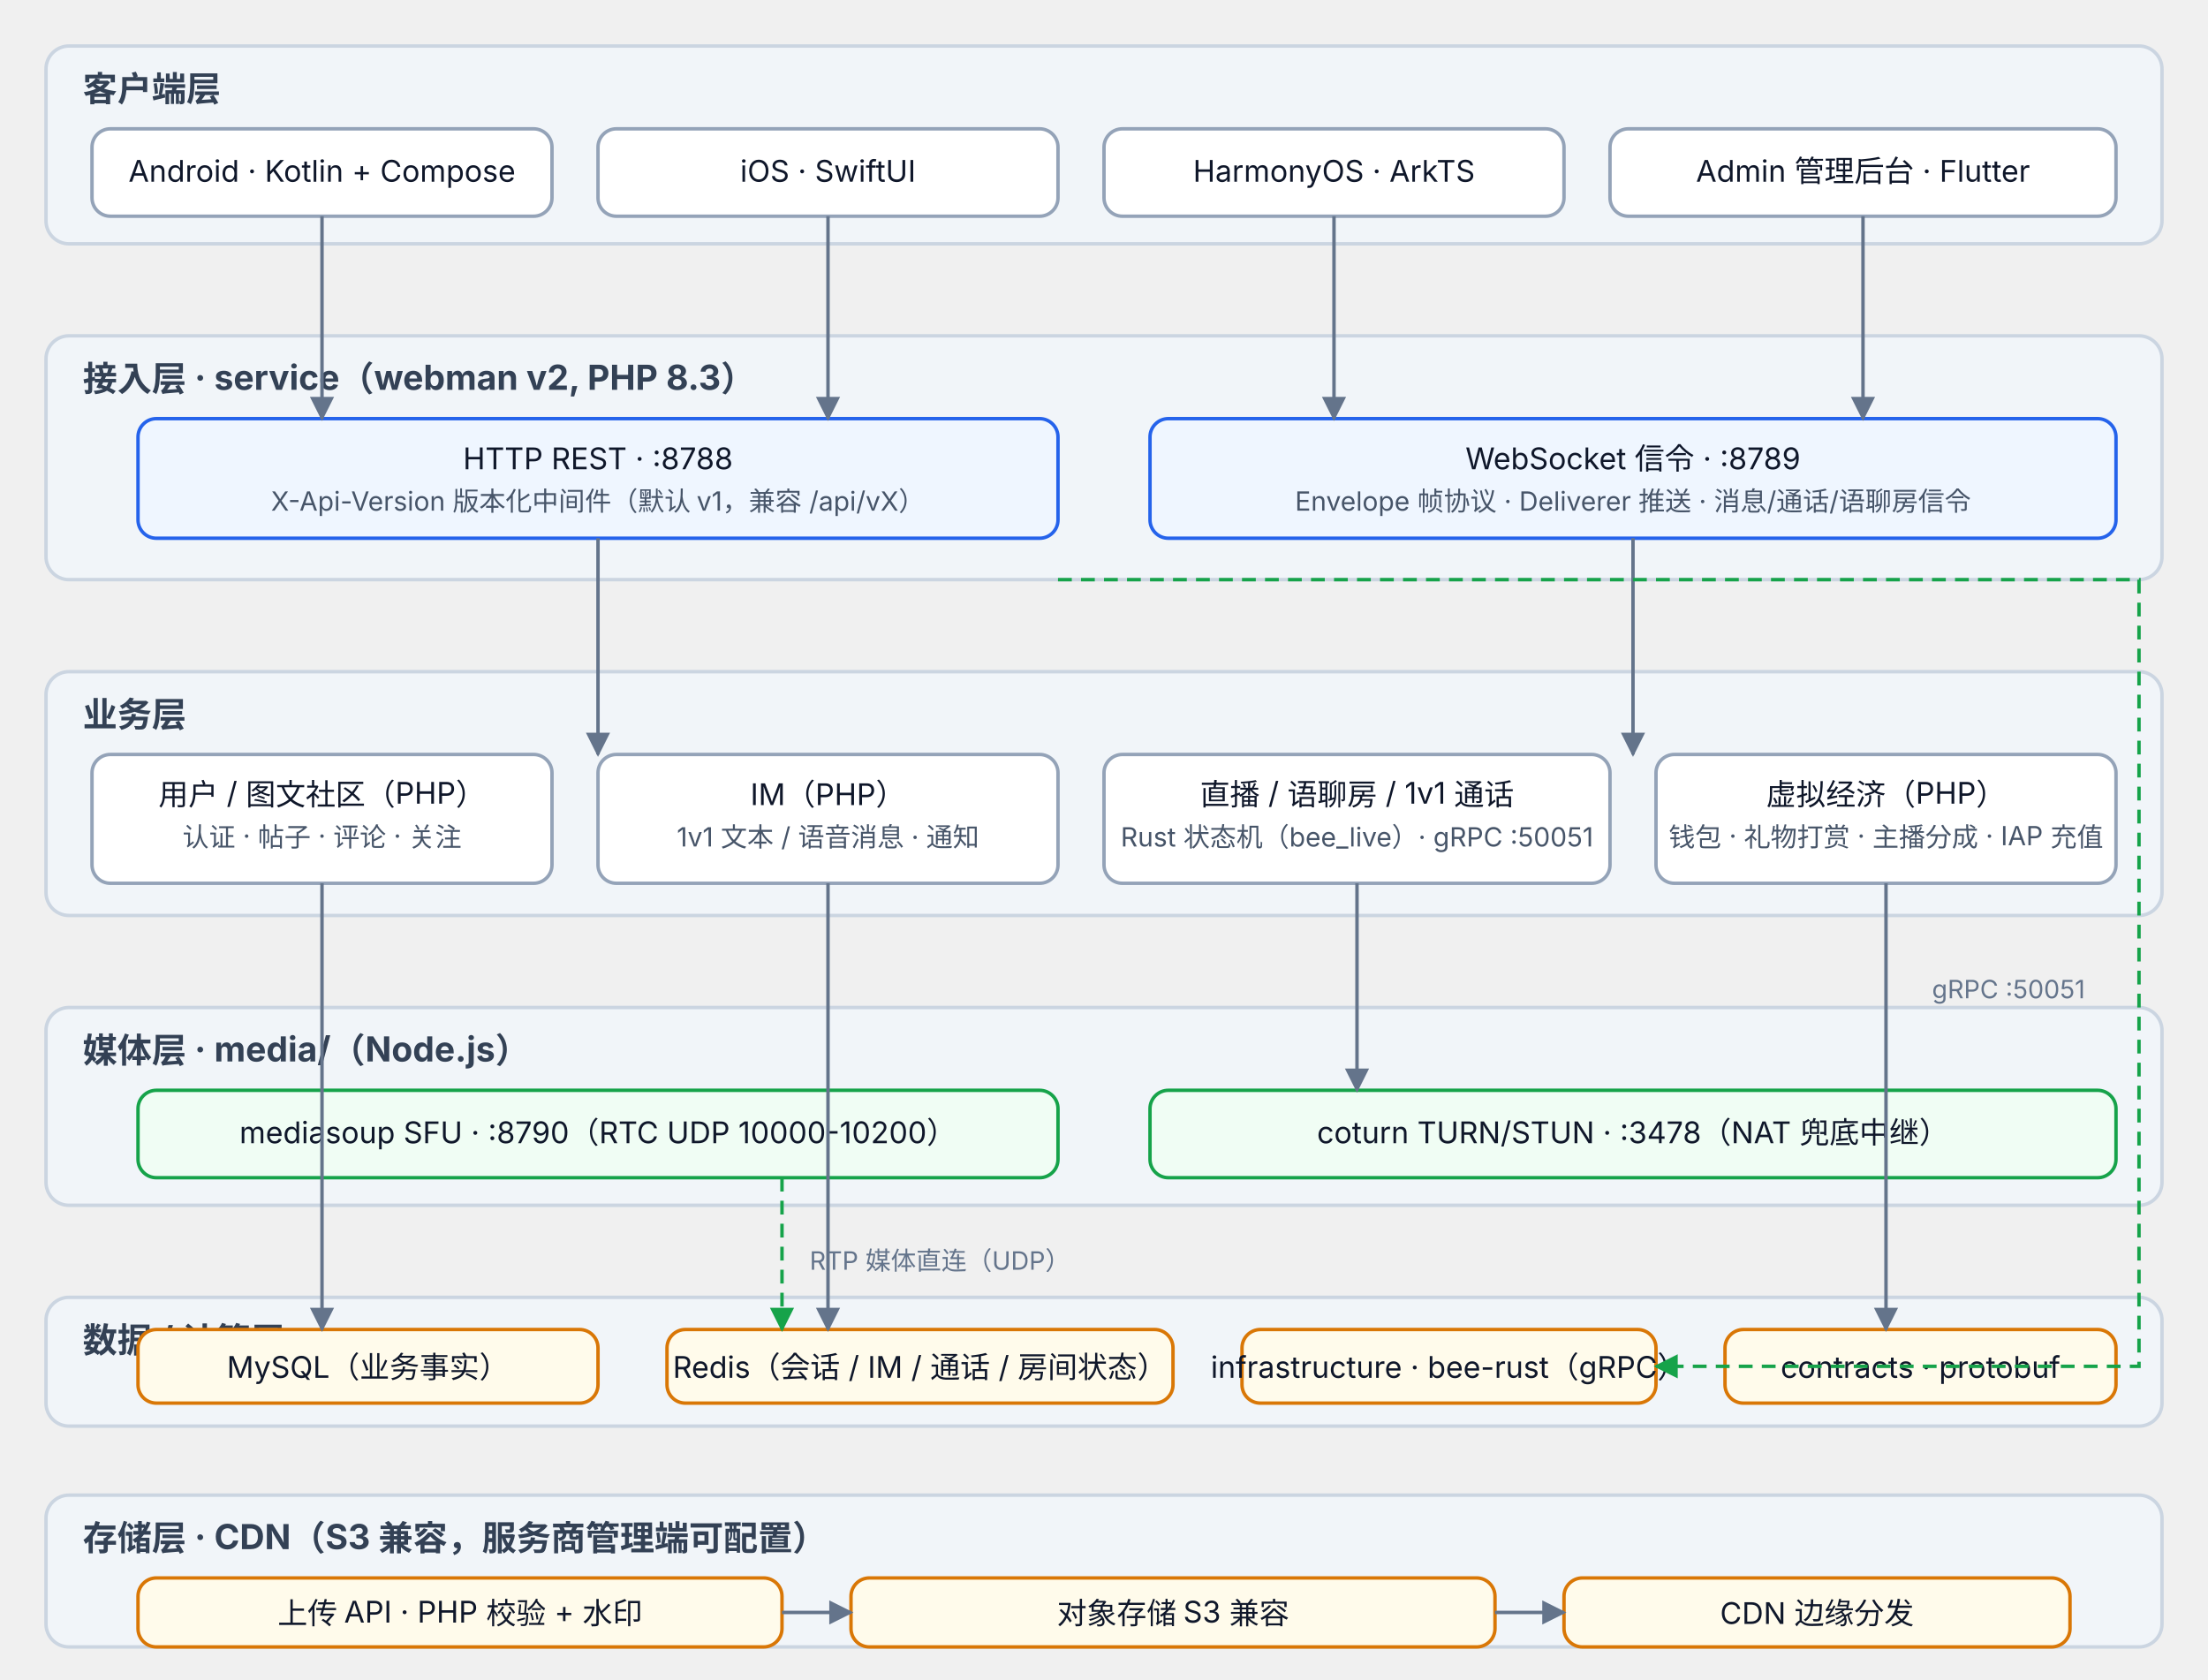
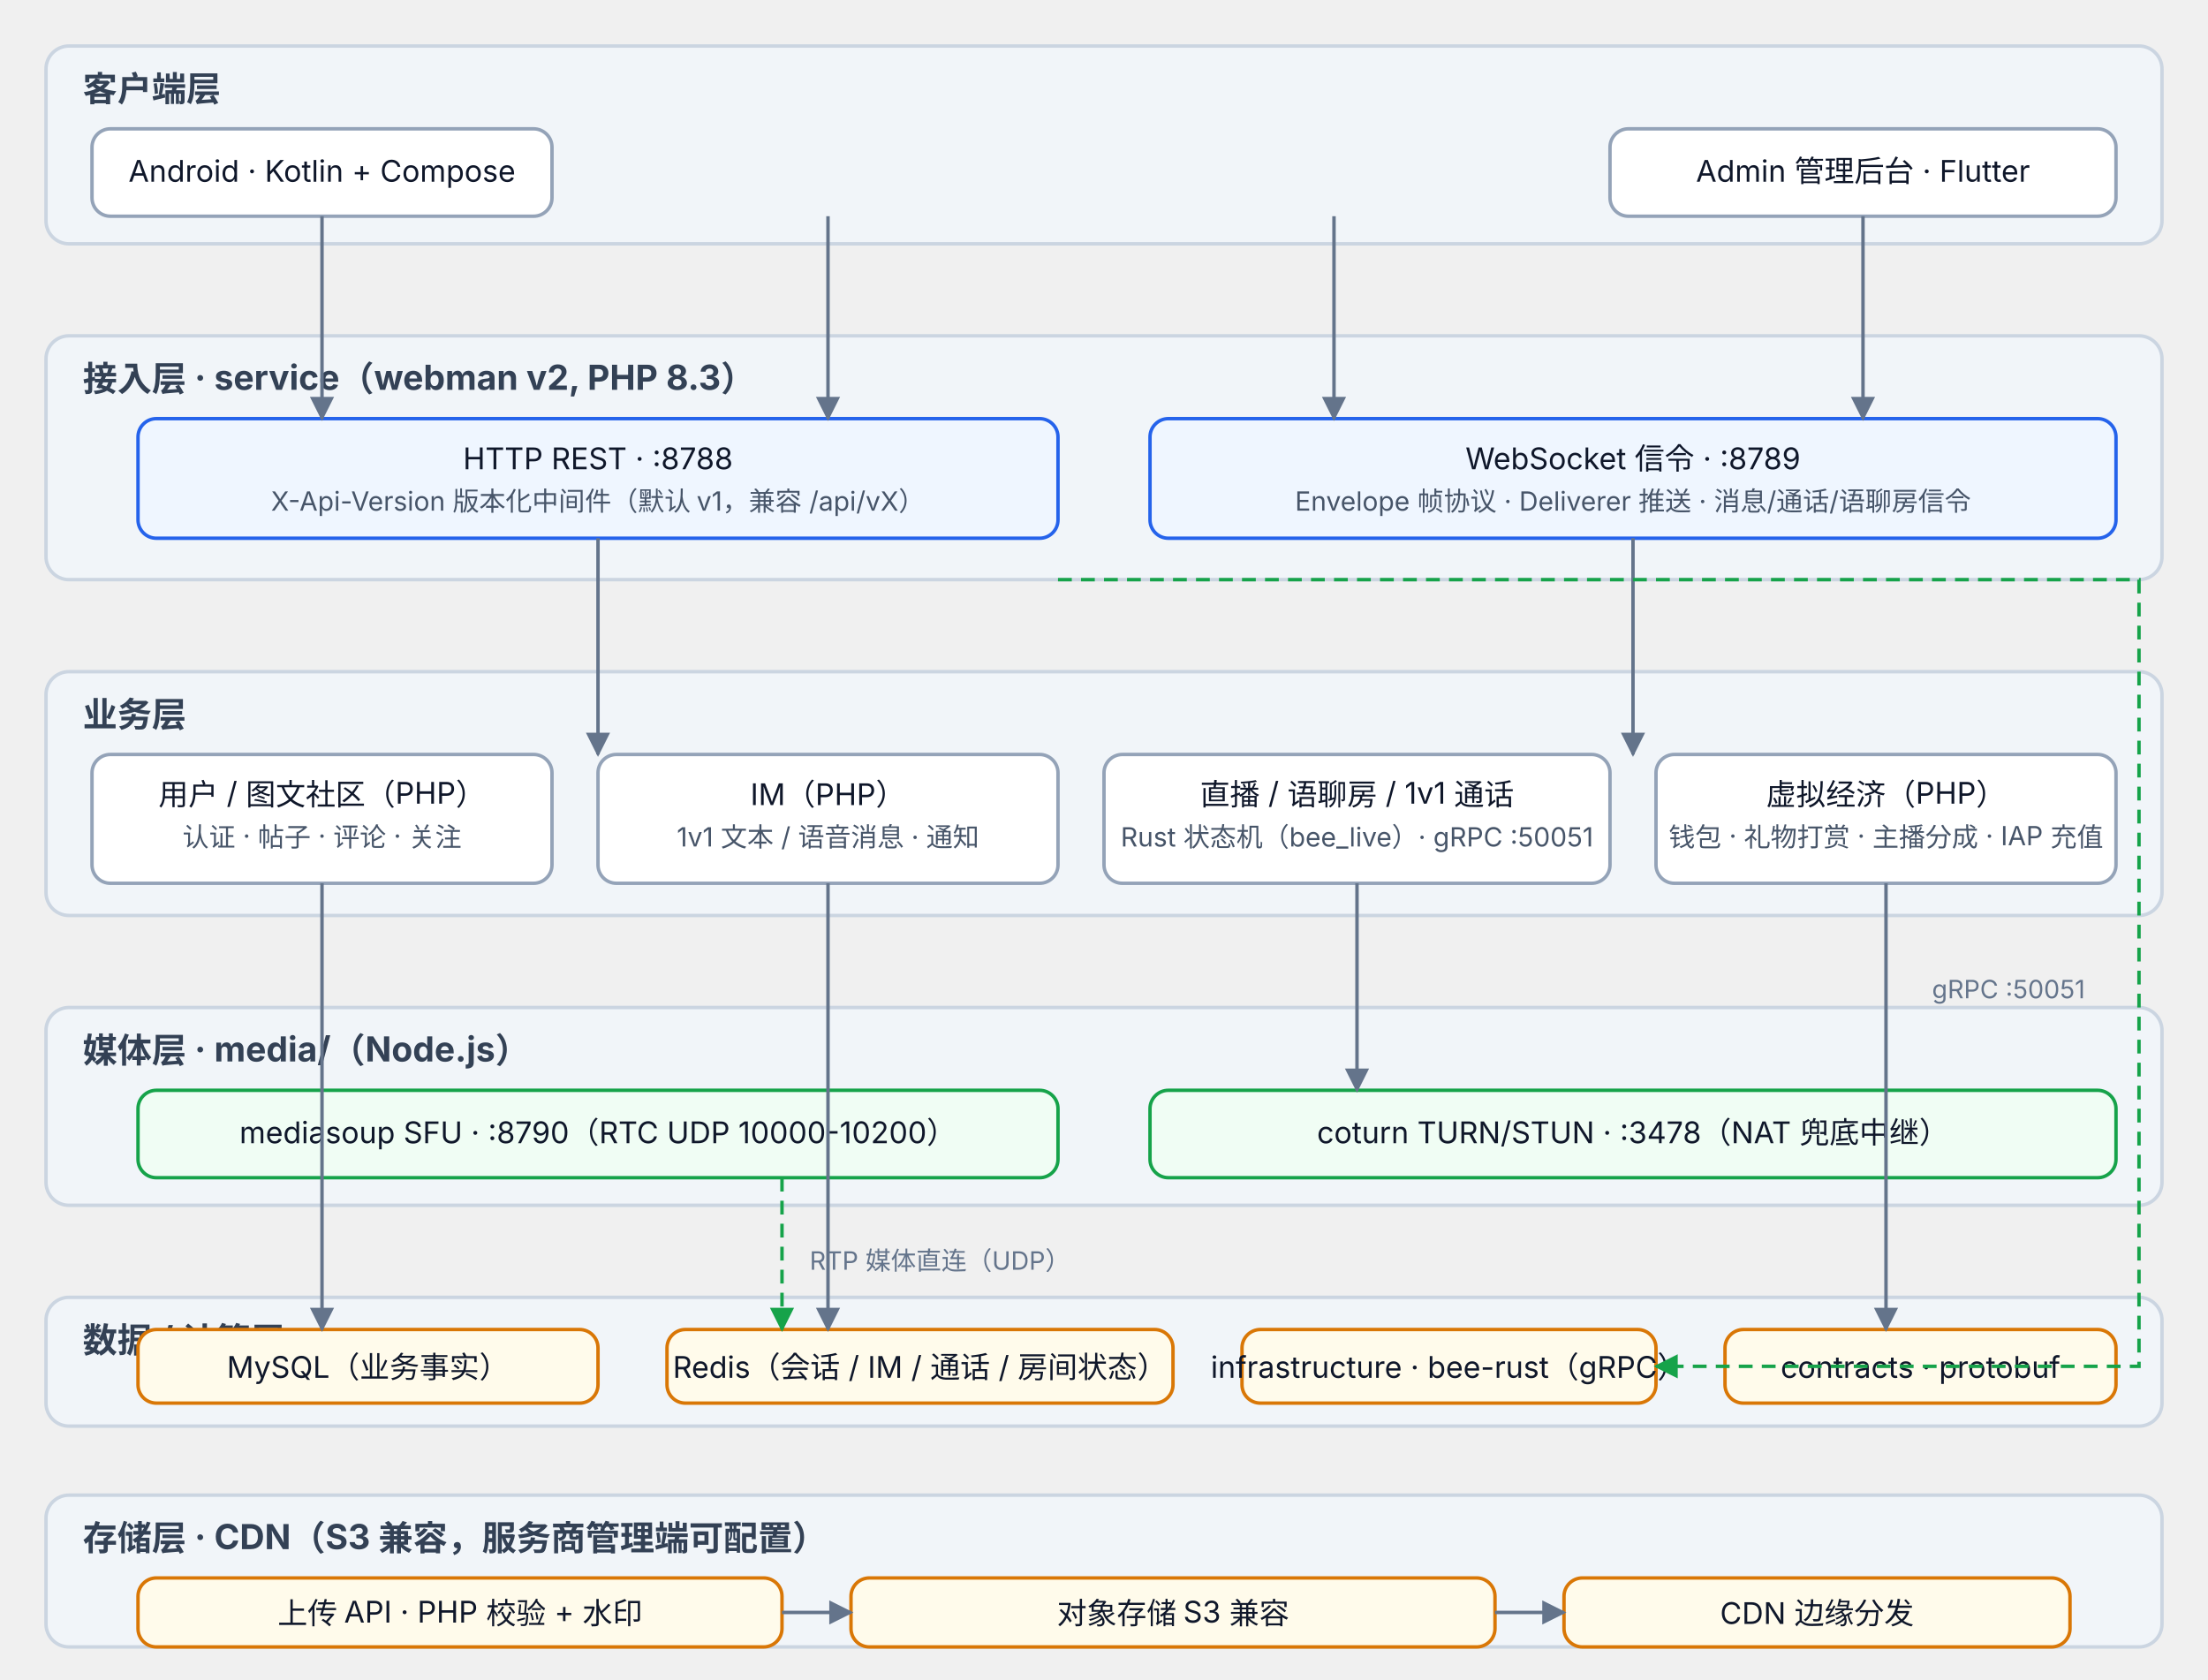
<svg xmlns="http://www.w3.org/2000/svg" viewBox="0 0 960 730" width="100%" font-family="system-ui, -apple-system, 'Segoe UI', 'PingFang SC', 'Microsoft YaHei', sans-serif">
  <defs>
    <marker id="arr" viewBox="0 0 10 10" refX="9" refY="5" markerWidth="7" markerHeight="7" orient="auto-start-reverse">
      <path d="M 0 0 L 10 5 L 0 10 z" fill="#64748b" />
    </marker>
    <marker id="arrg" viewBox="0 0 10 10" refX="9" refY="5" markerWidth="7" markerHeight="7" orient="auto-start-reverse">
      <path d="M 0 0 L 10 5 L 0 10 z" fill="#16a34a" />
    </marker>
  </defs>
  <style>
    .layer { fill: #f1f5f9; stroke: #cbd5e1; stroke-width: 1.5; rx: 10 }
    .box   { fill: #ffffff; stroke: #94a3b8; stroke-width: 1.5; rx: 8 }
    .boxb  { fill: #eff6ff; stroke: #2563eb; stroke-width: 1.5; rx: 8 }
    .boxg  { fill: #f0fdf4; stroke: #16a34a; stroke-width: 1.5; rx: 8 }
    .boxy  { fill: #fffbeb; stroke: #d97706; stroke-width: 1.5; rx: 8 }
    .lt    { font-size: 15px; font-weight: 700; fill: #334155 }
    .t     { font-size: 13px; fill: #0f172a; text-anchor: middle }
    .ts    { font-size: 11.5px; fill: #475569; text-anchor: middle }
    .edge  { stroke: #64748b; stroke-width: 1.5; fill: none; marker-end: url(#arr) }
    .edgeg { stroke: #16a34a; stroke-width: 1.5; fill: none; stroke-dasharray: 6 4; marker-end: url(#arrg) }
    .el    { font-size: 11px; fill: #64748b }
  </style>
  <g>
    <rect class="layer" x="20" y="20" width="920" height="86" />
    <text class="lt" x="36" y="44">客户端层</text>
    <rect class="box" x="40" y="56" width="200" height="38" />
    <text class="t" x="140" y="79">Android · Kotlin + Compose</text>
-     <rect class="box" x="260" y="56" width="200" height="38" />
-     <text class="t" x="360" y="79">iOS · SwiftUI</text>
-     <rect class="box" x="480" y="56" width="200" height="38" />
-     <text class="t" x="580" y="79">HarmonyOS · ArkTS</text>
    <rect class="box" x="700" y="56" width="220" height="38" />
    <text class="t" x="810" y="79">Admin 管理后台 · Flutter</text>
  </g>
  <g>
    <rect class="layer" x="20" y="146" width="920" height="106" />
    <text class="lt" x="36" y="170">接入层 · service（webman v2, PHP 8.3）</text>
    <rect class="boxb" x="60" y="182" width="400" height="52" />
    <text class="t" x="260" y="204">HTTP REST · :8788</text>
    <text class="ts" x="260" y="222">X-Api-Version 版本化中间件（默认 v1，兼容 /api/vX）</text>
    <rect class="boxb" x="500" y="182" width="420" height="52" />
    <text class="t" x="710" y="204">WebSocket 信令 · :8789</text>
    <text class="ts" x="710" y="222">Envelope 帧协议 · Deliverer 推送 · 消息/通话/语聊房信令</text>
  </g>
  <g>
    <rect class="layer" x="20" y="292" width="920" height="106" />
    <text class="lt" x="36" y="316">业务层</text>
    <rect class="box" x="40" y="328" width="200" height="56" />
    <text class="t" x="140" y="350">用户 / 图文社区（PHP）</text>
    <text class="ts" x="140" y="368">认证 · 帖子 · 评论 · 关注</text>
    <rect class="box" x="260" y="328" width="200" height="56" />
    <text class="t" x="360" y="350">IM（PHP）</text>
    <text class="ts" x="360" y="368">1v1 文本 / 语音消息 · 通知</text>
    <rect class="box" x="480" y="328" width="220" height="56" />
    <text class="t" x="590" y="350">直播 / 语聊房 / 1v1 通话</text>
    <text class="ts" x="590" y="368">Rust 状态机（bee_live）· gRPC :50051</text>
    <rect class="box" x="720" y="328" width="200" height="56" />
    <text class="t" x="820" y="350">虚拟经济（PHP）</text>
    <text class="ts" x="820" y="368">钱包 · 礼物打赏 · 主播分成 · IAP 充值</text>
  </g>
  <g>
    <rect class="layer" x="20" y="438" width="920" height="86" />
    <text class="lt" x="36" y="462">媒体层 · media/（Node.js）</text>
    <rect class="boxg" x="60" y="474" width="400" height="38" />
    <text class="t" x="260" y="497">mediasoup SFU · :8790（RTC UDP 10000-10200）</text>
    <rect class="boxg" x="500" y="474" width="420" height="38" />
    <text class="t" x="710" y="497">coturn TURN/STUN · :3478（NAT 兜底中继）</text>
  </g>
  <g>
    <rect class="layer" x="20" y="564" width="920" height="56" />
    <text class="lt" x="36" y="588">数据 / 计算层</text>
    <rect class="boxy" x="60" y="578" width="200" height="32" />
    <text class="t" x="160" y="599">MySQL（业务事实）</text>
    <rect class="boxy" x="290" y="578" width="220" height="32" />
    <text class="t" x="400" y="599">Redis（会话 / IM / 通话 / 房间状态）</text>
    <rect class="boxy" x="540" y="578" width="180" height="32" />
    <text class="t" x="630" y="599">infrastructure · bee-rust（gRPC）</text>
    <rect class="boxy" x="750" y="578" width="170" height="32" />
    <text class="t" x="835" y="599">contracts · protobuf</text>
  </g>
  <g>
    <rect class="layer" x="20" y="650" width="920" height="66" />
    <text class="lt" x="36" y="674">存储层 · CDN（S3 兼容，服务商管理端可配置）</text>
    <rect class="boxy" x="60" y="686" width="280" height="30" />
    <text class="t" x="200" y="706">上传 API · PHP 校验 + 水印</text>
    <rect class="boxy" x="370" y="686" width="280" height="30" />
    <text class="t" x="510" y="706">对象存储 S3 兼容</text>
    <rect class="boxy" x="680" y="686" width="220" height="30" />
    <text class="t" x="790" y="706">CDN 边缘分发</text>
    <path class="edge" d="M 340 701 L 370 701" />
    <path class="edge" d="M 650 701 L 680 701" />
  </g>
  <path class="edge" d="M 140 94 L 140 182" />
  <path class="edge" d="M 360 94 L 360 182" />
  <path class="edge" d="M 580 94 L 580 182" />
  <path class="edge" d="M 810 94 L 810 182" />
  <path class="edge" d="M 260 234 L 260 328" />
  <path class="edge" d="M 710 234 L 710 328" />
  <path class="edgeg" d="M 460 252 L 930 252 L 930 594 L 720 594" />
  <text class="el" x="840" y="434">gRPC :50051</text>
  <path class="edge" d="M 590 384 L 590 474" />
  <path class="edge" d="M 140 384 L 140 578" />
  <path class="edge" d="M 360 384 L 360 578" />
  <path class="edge" d="M 820 384 L 820 578" />
  <path class="edgeg" d="M 340 512 L 340 578" />
  <text class="el" x="352" y="552">RTP 媒体直连（UDP）</text>
</svg>
